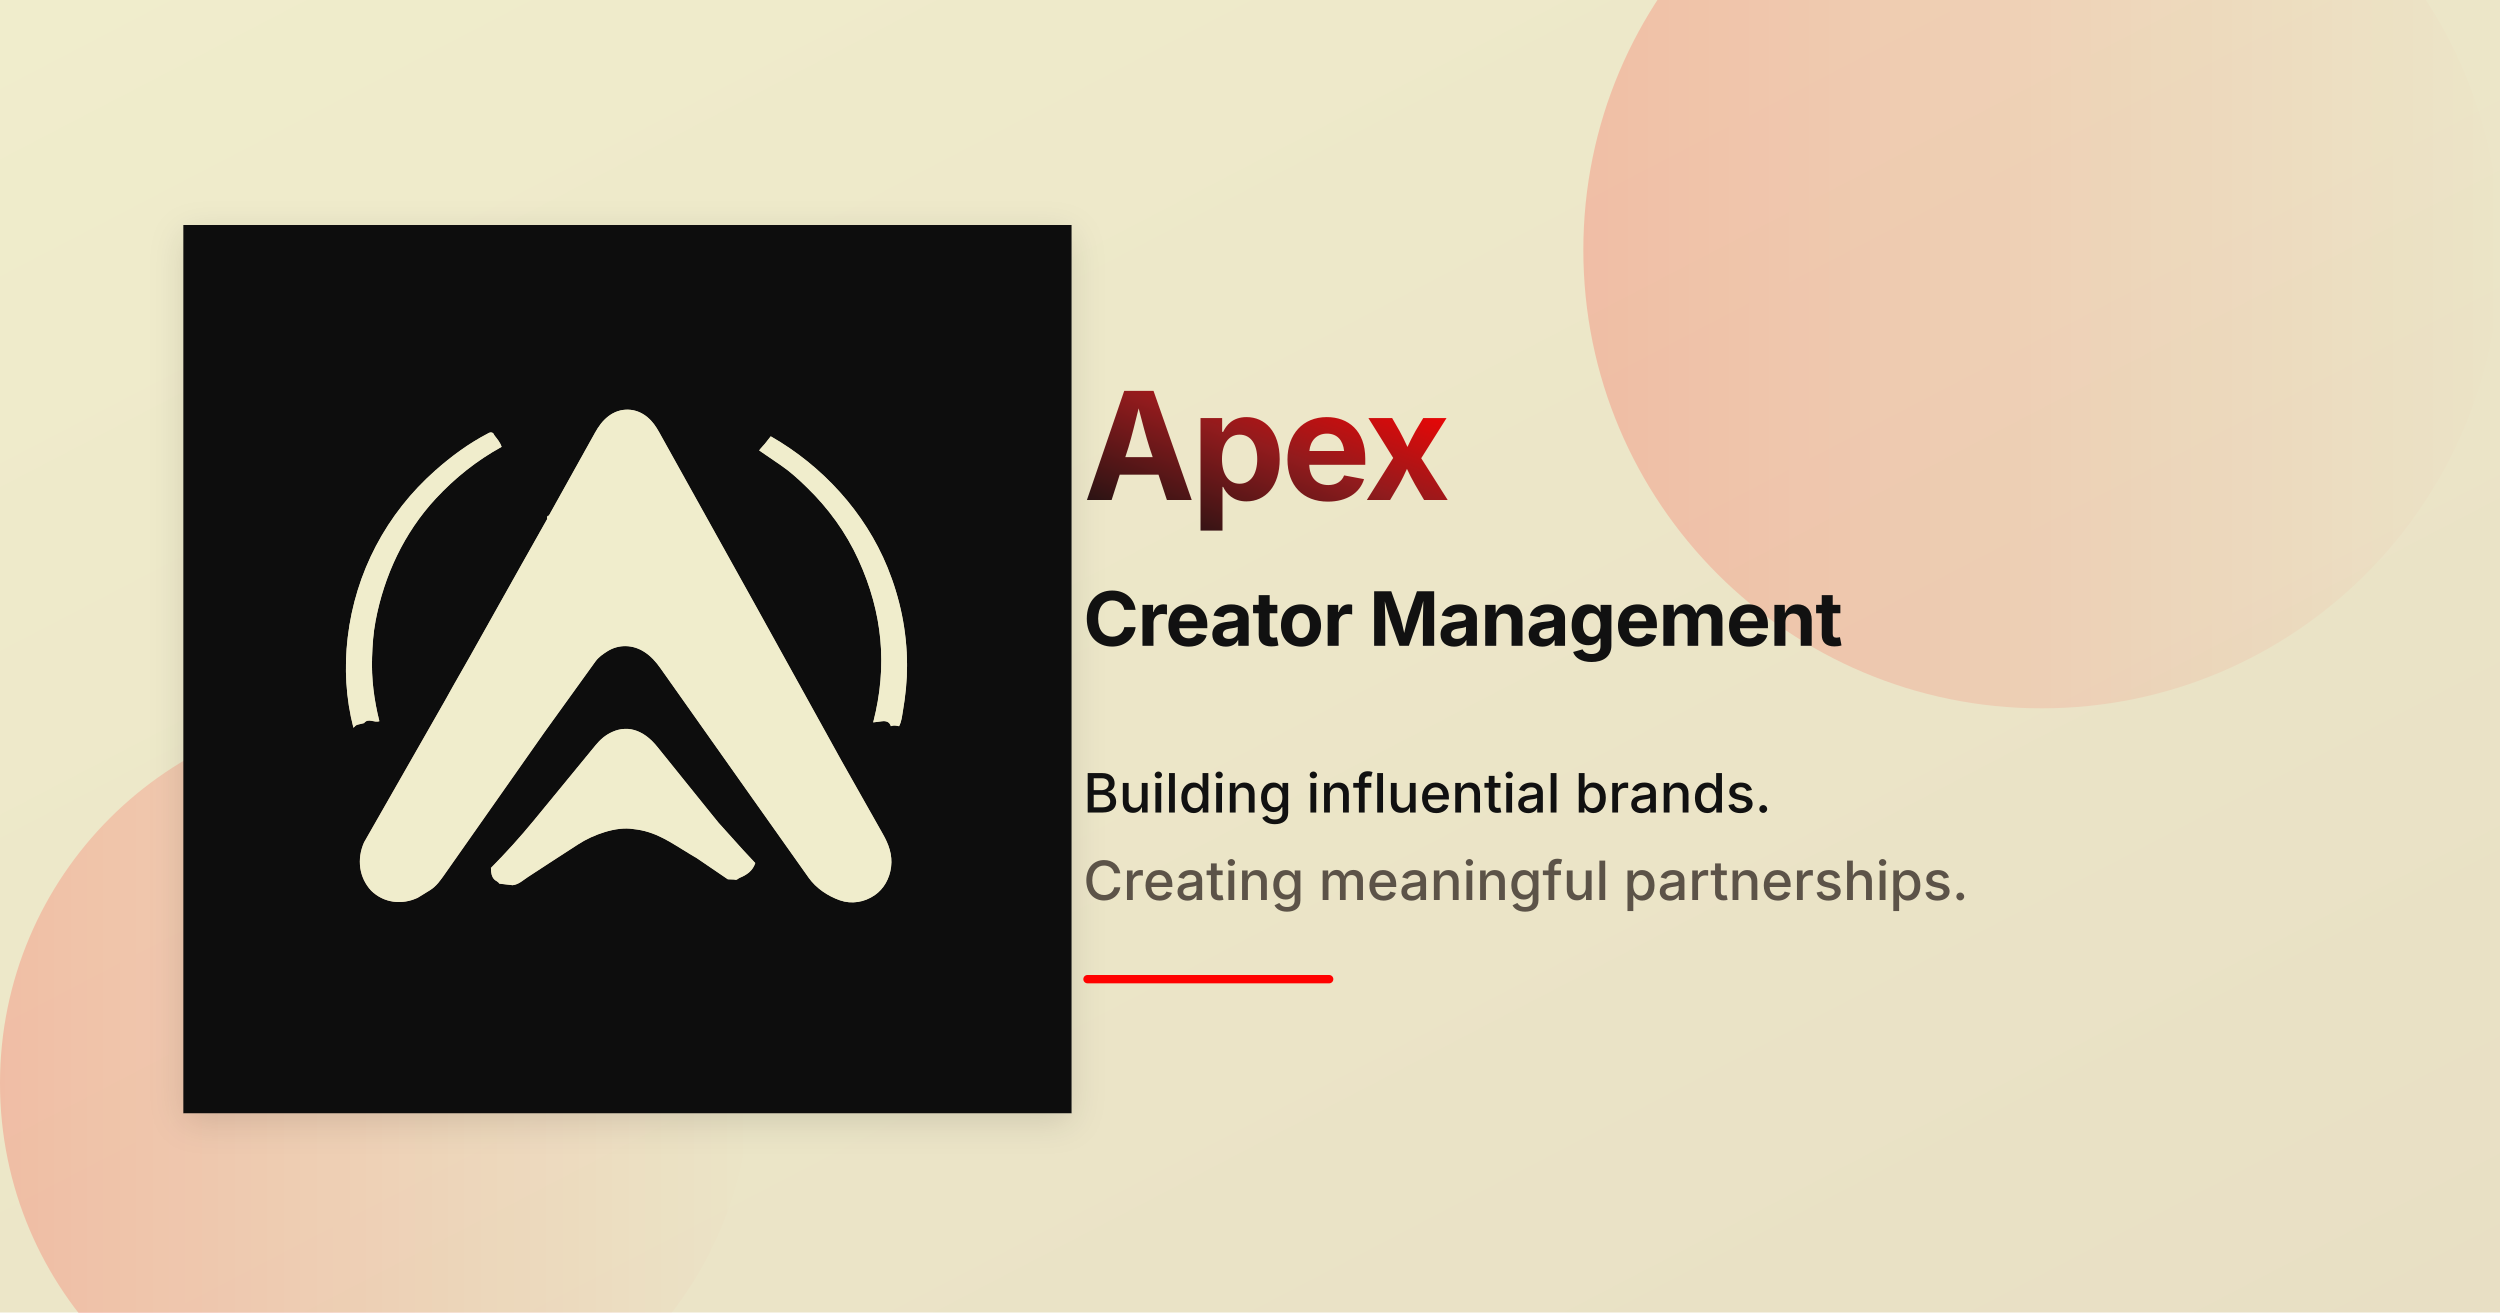
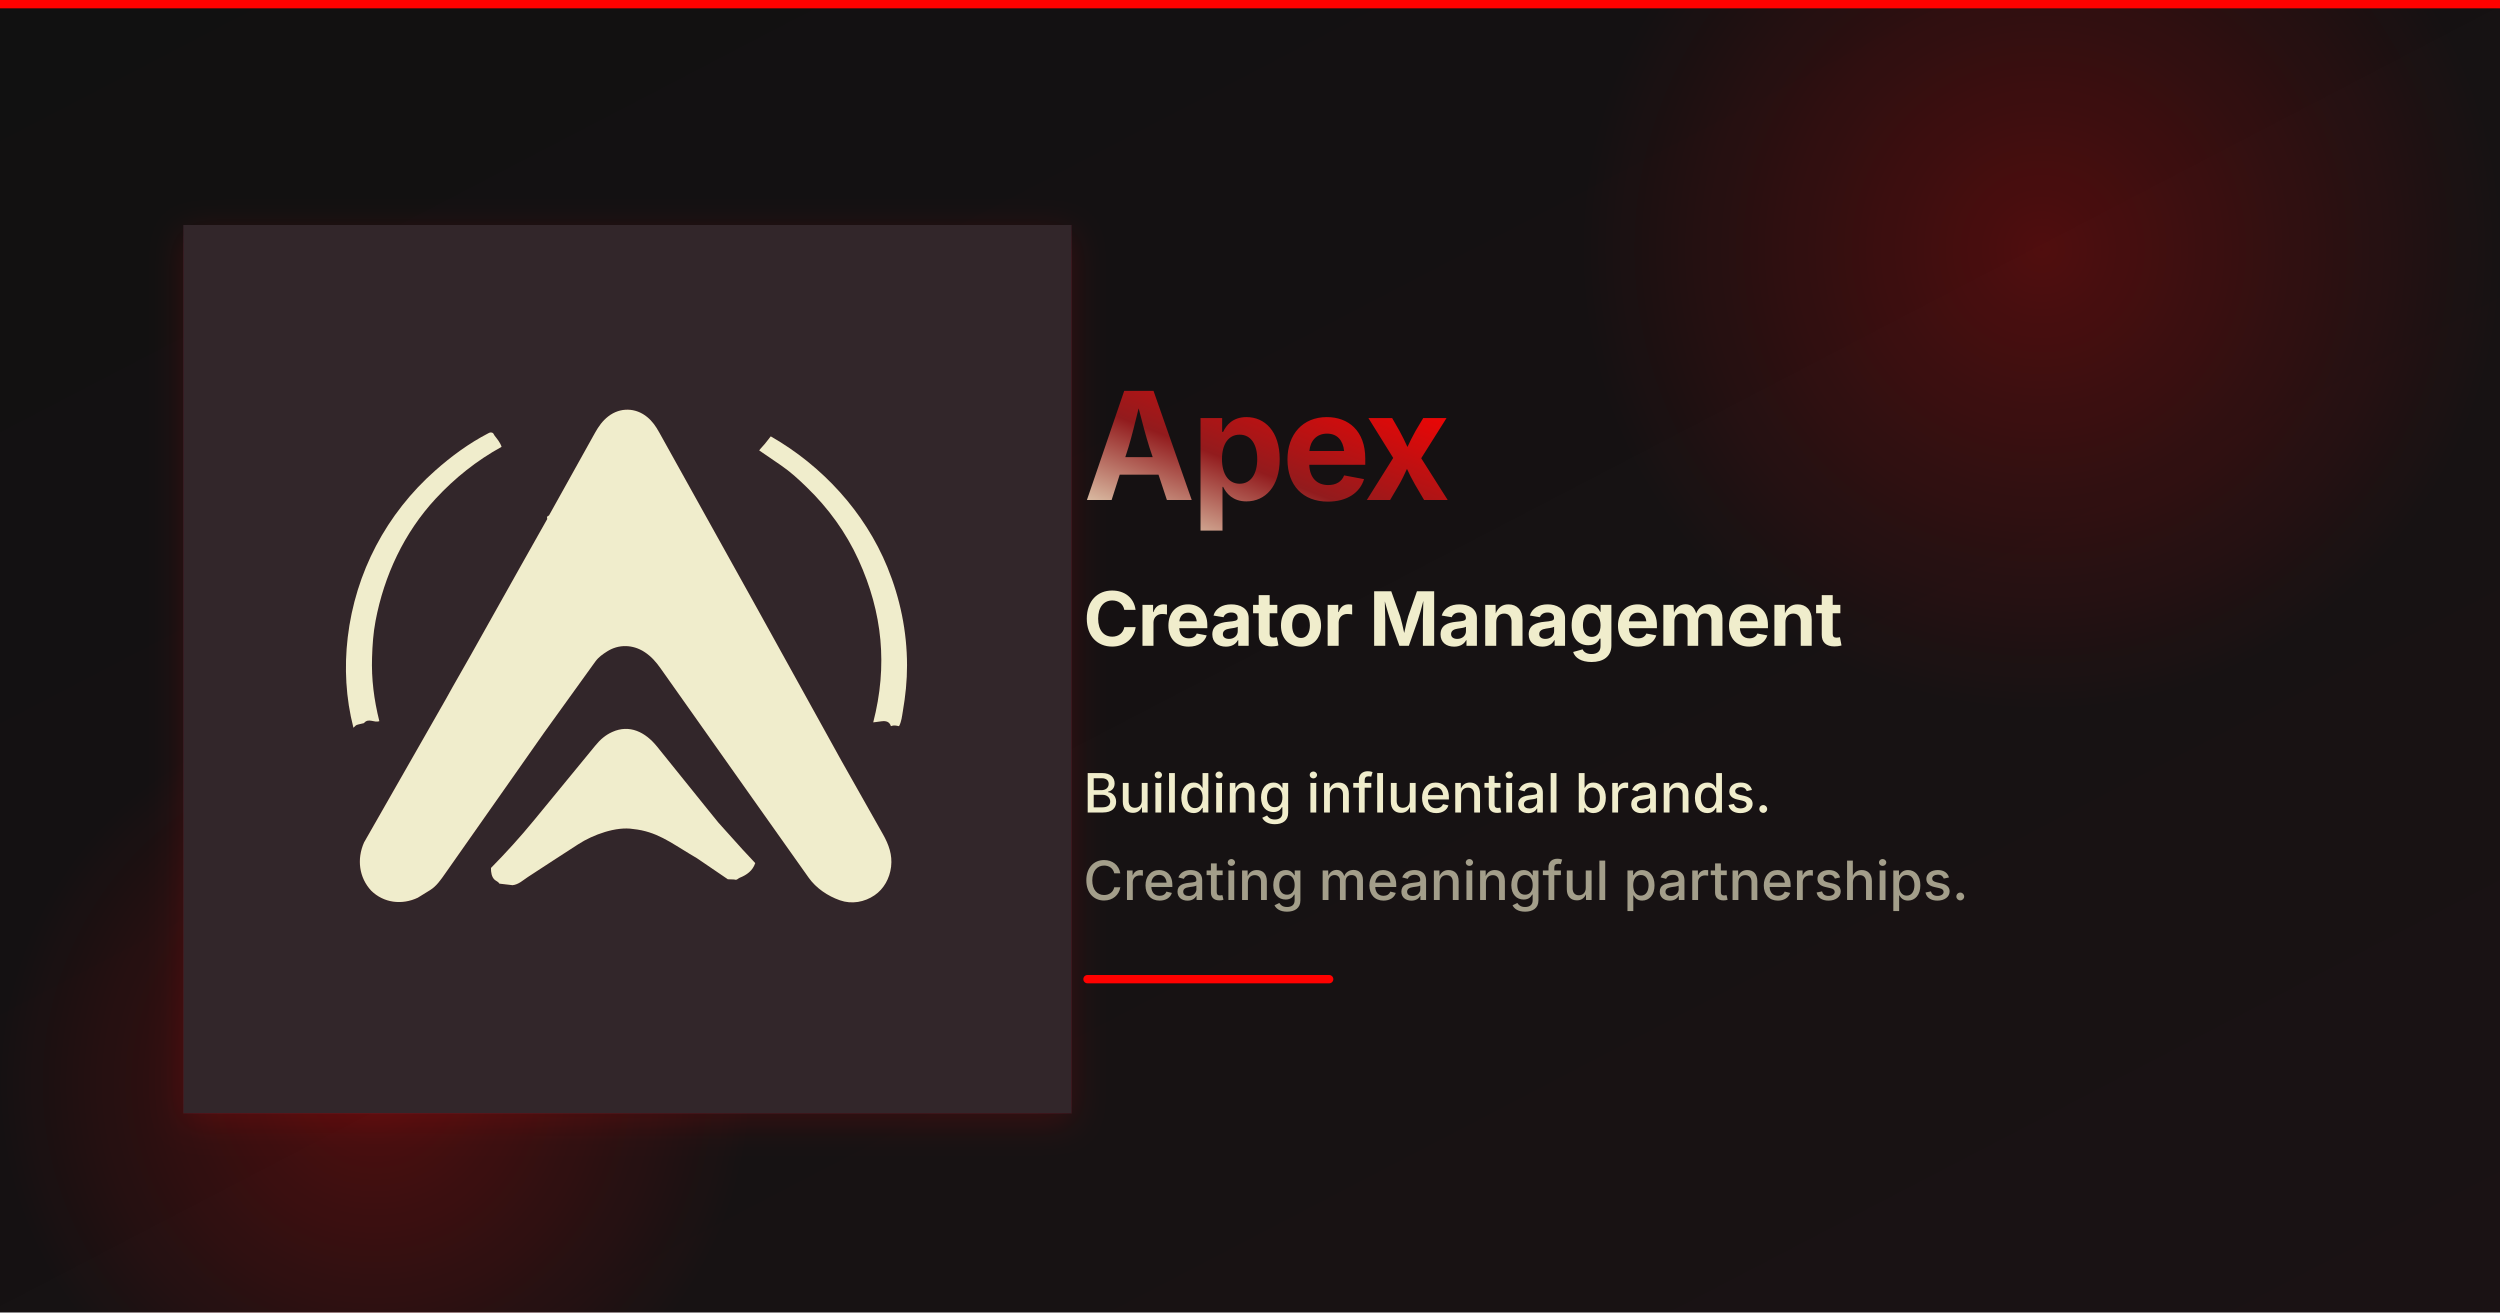
<svg xmlns="http://www.w3.org/2000/svg" width="1200" height="630" viewBox="0 0 1200 630">
  <defs>
    <linearGradient id="bg" x1="0" y1="0" x2="1" y2="1">
-       <stop offset="0%" stop-color="#F0EDCC" />
-       <stop offset="100%" stop-color="#e8dfc4" />
+       <stop offset="0%" stop-color="#111111" />
+       <stop offset="100%" stop-color="#1a1214" />
    </linearGradient>
    <linearGradient id="brandGrad" x1="0" y1="1" x2="1" y2="0">
-       <stop offset="0%" stop-color="#111111" />
-       <stop offset="55%" stop-color="#921B1D" />
+       <stop offset="0%" stop-color="#F0EDCC" />
+       <stop offset="45%" stop-color="#921B1D" />
      <stop offset="100%" stop-color="#FF0100" />
    </linearGradient>
-     <linearGradient id="accentGlow" cx="50%" cy="50%" r="50%">
-       <stop offset="0%" stop-color="#FF0100" stop-opacity="0.18" />
+     <radialGradient id="accentGlow" cx="50%" cy="50%" r="50%">
+       <stop offset="0%" stop-color="#FF0100" stop-opacity="0.25" />
      <stop offset="100%" stop-color="#FF0100" stop-opacity="0" />
-     </linearGradient>
+     </radialGradient>
    <filter id="shadow" x="-20%" y="-20%" width="140%" height="140%">
-       <feDropShadow dx="0" dy="12" stdDeviation="24" flood-color="#111111" flood-opacity="0.12" />
+       <feDropShadow dx="0" dy="12" stdDeviation="24" flood-color="#FF0100" flood-opacity="0.15" />
    </filter>
  </defs>
  <rect width="1200" height="630" fill="url(#bg)" />
  <circle cx="980" cy="120" r="220" fill="url(#accentGlow)" />
  <circle cx="180" cy="520" r="180" fill="url(#accentGlow)" />
+   <rect x="0" y="0" width="1200" height="4" fill="#FF0100" />
  <g transform="translate(88 108) scale(0.34)" filter="url(#shadow)">
-     <path fill="#111111" d="M0,1254V0h1254v1254H0ZM581.62,616.35c4.68-6.5,10.43-10.33,16.47-14.23,16.52-10.67,36.71-9.96,53.05.73,9.23,6.04,15.95,13.58,22.46,22.81l129.09,182.59,80.14,113.16c10.56,14.91,26.94,25.87,44.03,31.9,16.8,5.93,34.76,2.68,49.12-7.15,12.89-8.82,21.19-23.5,23.22-40.19,2.04-16.72-3.27-31.34-11.45-45.81l-58.45-103.47-122.19-220.82-135.36-243.3c-4.76-8.55-9.6-15.51-16.8-21.45-16.27-13.44-38.24-13.99-54.95-1.04-8.16,6.32-13.68,14.06-18.83,23.3l-64.98,116.72c-2.66.75-3.33,2.47-2.38,4.84l-37.43,66.41-71.1,126.73-25.06,44.01-10,17.98-115.11,201.62c-10.31,23.5-7.15,49.46,10.16,68.11,17.52,17.24,43.26,20.54,65.7,9.9l17.32-10.68c9.11-5.62,15.11-14.53,21.45-23.56l139.74-198.97,72.15-100.17ZM276.73,700.47c-7.57-30.21-11.33-59.74-10.29-89.99.6-17.69,1.62-33.95,4.92-51.41,12.1-64.13,40.43-124.71,84.89-172.7,27.21-29.36,57.98-53.86,93.05-73.18-1.97-6.3-6.13-10.95-9.74-15.65-1.38-1.8-1.5-3.73-3.52-4.35-2.52-.78-3.63-.13-5.92,1.06-27.19,14.17-51.57,32.13-74.41,52.32-68.99,61-112.86,144.03-123.65,235.79-5.01,42.54-2.67,85.66,8.08,127.43,2.78-2.84,3.53-3.82,6.51-4.54l8.36-2.02c6.41-7.9,14.16-.03,21.73-2.76ZM985.85,700.65c5.85-.76,10.96.22,13.1,6.9,3.98-1.71,7.34-.9,11.46.03,3.57-6.72,4.13-13.85,5.38-21.14,3.73-21.68,5.95-42.67,5.91-64.92-.09-47.61-9.62-94.21-27.76-138.48-31.9-77.86-91.89-143.03-164.64-184.67l-8.23,10.46c-2.52,3.2-5.36,5.58-8.09,9.41l30.71,21.03c13.43,9.19,24.59,19.51,36.31,30.86,30.58,29.62,55.46,63.73,73.22,102.71,33.91,74.43,41.36,149.34,20.73,229.35l11.9-1.54ZM713.95,887.3l11.16,6.66,43.63,29.72,9,.31c3.91,1.49,5.32-1.49,7.65-2.4,10.04-3.95,18.46-9.96,22.04-20.76l-17.99-19.31-29.32-32.59c-1.79-1.99-3.01-3.14-4.76-5.31l-15.26-18.82-71.26-88.45c-16.42-20.38-38.7-31.68-63.2-20.68-9.79,4.4-17.1,10.87-23.92,19.18l-86.91,105.86c-19.26,23.45-39.01,45.2-60.47,66.99-.08,5.76.76,12.74,5.27,16.74,1.88,1.67,5.14,2.74,6.66,5.41l18.58,2.18c8.51-.9,14.84-7.12,21.5-11.47l35.86-23.41,35.7-23.13c20.51-13.29,53.55-25.32,77.42-21.24,32.15,3.23,52.83,19.11,78.65,34.52Z" />
+     <path fill="#312529" d="M0,1254V0h1254v1254H0ZM581.62,616.35c4.68-6.5,10.43-10.33,16.47-14.23,16.52-10.67,36.71-9.96,53.05.73,9.23,6.04,15.95,13.58,22.46,22.81l129.09,182.59,80.14,113.16c10.56,14.91,26.94,25.87,44.03,31.9,16.8,5.93,34.76,2.68,49.12-7.15,12.89-8.82,21.19-23.5,23.22-40.19,2.04-16.72-3.27-31.34-11.45-45.81l-58.45-103.47-122.19-220.82-135.36-243.3c-4.76-8.55-9.6-15.51-16.8-21.45-16.27-13.44-38.24-13.99-54.95-1.04-8.16,6.32-13.68,14.06-18.83,23.3l-64.98,116.72c-2.66.75-3.33,2.47-2.38,4.84l-37.43,66.41-71.1,126.73-25.06,44.01-10,17.98-115.11,201.62c-10.31,23.5-7.15,49.46,10.16,68.11,17.52,17.24,43.26,20.54,65.7,9.9l17.32-10.68c9.11-5.62,15.11-14.53,21.45-23.56l139.74-198.97,72.15-100.17ZM276.73,700.47c-7.57-30.21-11.33-59.74-10.29-89.99.6-17.69,1.62-33.95,4.92-51.41,12.1-64.13,40.43-124.71,84.89-172.7,27.21-29.36,57.98-53.86,93.05-73.18-1.97-6.3-6.13-10.95-9.74-15.65-1.38-1.8-1.5-3.73-3.52-4.35-2.52-.78-3.63-.13-5.92,1.06-27.19,14.17-51.57,32.13-74.41,52.32-68.99,61-112.86,144.03-123.65,235.79-5.01,42.54-2.67,85.66,8.08,127.43,2.78-2.84,3.53-3.82,6.51-4.54l8.36-2.02c6.41-7.9,14.16-.03,21.73-2.76ZM985.85,700.65c5.85-.76,10.96.22,13.1,6.9,3.98-1.71,7.34-.9,11.46.03,3.57-6.72,4.13-13.85,5.38-21.14,3.73-21.68,5.95-42.67,5.91-64.92-.09-47.61-9.62-94.21-27.76-138.48-31.9-77.86-91.89-143.03-164.64-184.67l-8.23,10.46c-2.52,3.2-5.36,5.58-8.09,9.41l30.71,21.03c13.43,9.19,24.59,19.51,36.31,30.86,30.58,29.62,55.46,63.73,73.22,102.71,33.91,74.43,41.36,149.34,20.73,229.35l11.9-1.54ZM713.95,887.3l11.16,6.66,43.63,29.72,9,.31c3.91,1.49,5.32-1.49,7.65-2.4,10.04-3.95,18.46-9.96,22.04-20.76l-17.99-19.31-29.32-32.59c-1.79-1.99-3.01-3.14-4.76-5.31l-15.26-18.82-71.26-88.45c-16.42-20.38-38.7-31.68-63.2-20.68-9.79,4.4-17.1,10.87-23.92,19.18l-86.91,105.86c-19.26,23.45-39.01,45.2-60.47,66.99-.08,5.76.76,12.74,5.27,16.74,1.88,1.67,5.14,2.74,6.66,5.41l18.58,2.18c8.51-.9,14.84-7.12,21.5-11.47l35.86-23.41,35.7-23.13c20.51-13.29,53.55-25.32,77.42-21.24,32.15,3.23,52.83,19.11,78.65,34.52Z" />
    <path fill="#F0EDCC" d="M581.62,616.35l-72.15,100.17-139.74,198.97c-6.34,9.03-12.34,17.94-21.45,23.56l-17.32,10.68c-22.44,10.64-48.18,7.34-65.7-9.9-17.31-18.65-20.48-44.62-10.16-68.11l115.11-201.62,10-17.98,25.06-44.01,71.1-126.73,37.43-66.41c-.95-2.37-.28-4.09,2.38-4.84l64.98-116.72c5.15-9.25,10.67-16.98,18.83-23.3,16.72-12.95,38.68-12.4,54.95,1.04,7.2,5.95,12.05,12.9,16.8,21.45l135.36,243.3,122.19,220.82,58.45,103.47c8.18,14.48,13.48,29.1,11.45,45.81-2.03,16.69-10.34,31.36-23.22,40.19-14.36,9.83-32.33,13.08-49.12,7.15-17.09-6.03-33.47-16.99-44.03-31.9l-80.14-113.16-129.09-182.59c-6.52-9.22-13.24-16.77-22.46-22.81-16.34-10.69-36.53-11.4-53.05-.73-6.03,3.9-11.79,7.73-16.47,14.23Z" />
    <path fill="#F0EDCC" d="M713.95,887.3c-25.82-15.41-46.5-31.29-78.65-34.52-23.87-4.08-56.91,7.96-77.42,21.24l-35.7,23.13-35.86,23.41c-6.66,4.35-12.99,10.57-21.5,11.47l-18.58-2.18c-1.52-2.67-4.78-3.74-6.66-5.41-4.51-4-5.35-10.98-5.27-16.74,21.47-21.78,41.22-43.54,60.47-66.99l86.91-105.86c6.82-8.31,14.13-14.79,23.92-19.18,24.49-11,46.78.3,63.2,20.68l71.26,88.45,15.26,18.82c1.76,2.17,2.97,3.32,4.76,5.31l29.32,32.59,17.99,19.31c-3.58,10.8-12,16.81-22.04,20.76-2.33.92-3.74,3.89-7.65,2.4l-9-.31-43.63-29.72-11.16-6.66Z" />
    <path fill="#F0EDCC" d="M276.73,700.47c-7.58,2.73-15.32-5.14-21.73,2.76l-8.36,2.02c-2.99.72-3.73,1.7-6.51,4.54-10.75-41.78-13.08-84.89-8.08-127.43,10.8-91.76,54.66-174.79,123.65-235.79,22.84-20.2,47.23-38.15,74.41-52.32,2.29-1.19,3.4-1.83,5.92-1.06,2.03.62,2.14,2.55,3.52,4.35,3.61,4.7,7.77,9.35,9.74,15.65-35.07,19.33-65.84,43.83-93.05,73.18-44.47,47.98-72.79,108.57-84.89,172.7-3.3,17.46-4.32,33.73-4.92,51.41-1.03,30.26,2.73,59.79,10.29,89.99Z" />
    <path fill="#F0EDCC" d="M985.85,700.65l-11.9,1.54c20.64-80,13.19-154.91-20.73-229.35-17.76-38.98-42.64-73.09-73.22-102.71-11.72-11.35-22.88-21.66-36.31-30.86l-30.71-21.03c2.73-3.83,5.57-6.22,8.09-9.41l8.23-10.46c72.75,41.65,132.73,106.81,164.64,184.67,18.14,44.27,27.67,90.87,27.76,138.48.04,22.25-2.18,43.24-5.91,64.92-1.25,7.29-1.82,14.42-5.38,21.14-4.12-.93-7.48-1.74-11.46-.03-2.14-6.68-7.26-7.65-13.1-6.9Z" />
  </g>
  <text x="520" y="240" font-family="Space Grotesk, Inter, system-ui, sans-serif" font-size="72" font-weight="700" fill="url(#brandGrad)" letter-spacing="-2">Apex</text>
-   <text x="520" y="310" font-family="Inter, system-ui, sans-serif" font-size="36" font-weight="700" fill="#111111" letter-spacing="-0.5">Creator Management</text>
-   <text x="520" y="390" font-family="Inter, system-ui, sans-serif" font-size="26" font-weight="500" fill="#111111">Building influential brands.</text>
-   <text x="520" y="432" font-family="Inter, system-ui, sans-serif" font-size="26" font-weight="500" fill="#5c5348">Creating meaningful partnerships.</text>
+   <text x="520" y="310" font-family="Inter, system-ui, sans-serif" font-size="36" font-weight="700" fill="#F0EDCC" letter-spacing="-0.5">Creator Management</text>
+   <text x="520" y="390" font-family="Inter, system-ui, sans-serif" font-size="26" font-weight="500" fill="#F0EDCC">Building influential brands.</text>
+   <text x="520" y="432" font-family="Inter, system-ui, sans-serif" font-size="26" font-weight="500" fill="#a39e8a">Creating meaningful partnerships.</text>
  <rect x="520" y="468" width="120" height="4" rx="2" fill="#FF0100" />
</svg>
